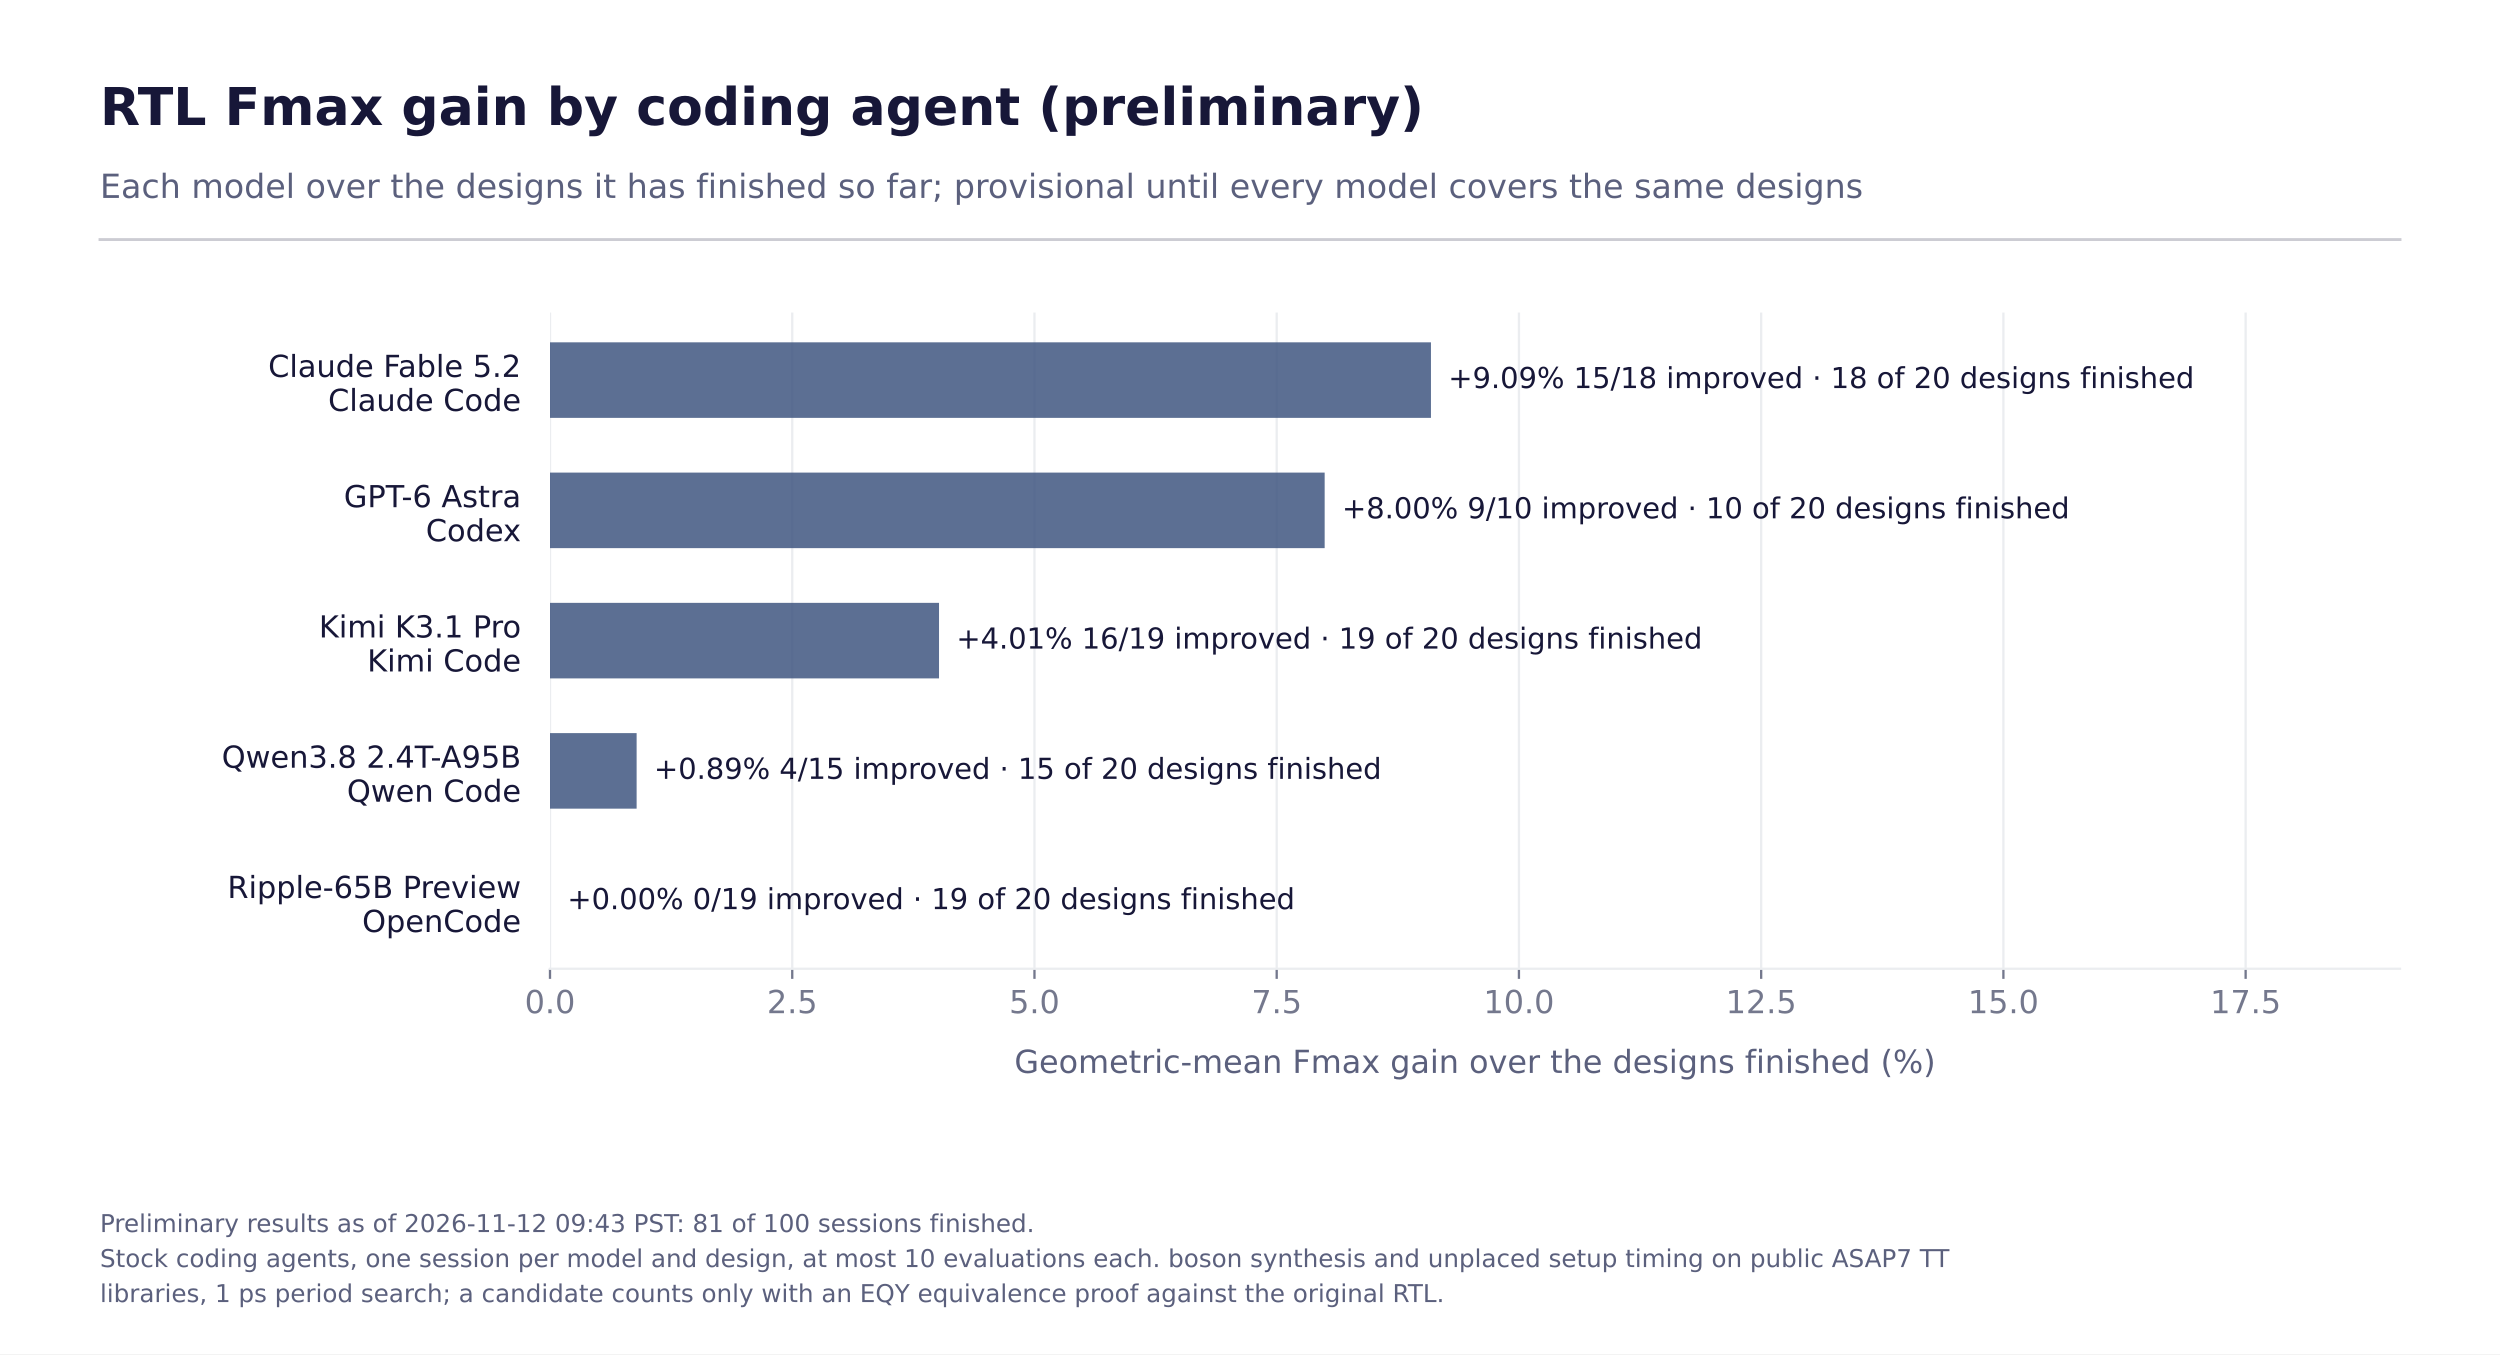
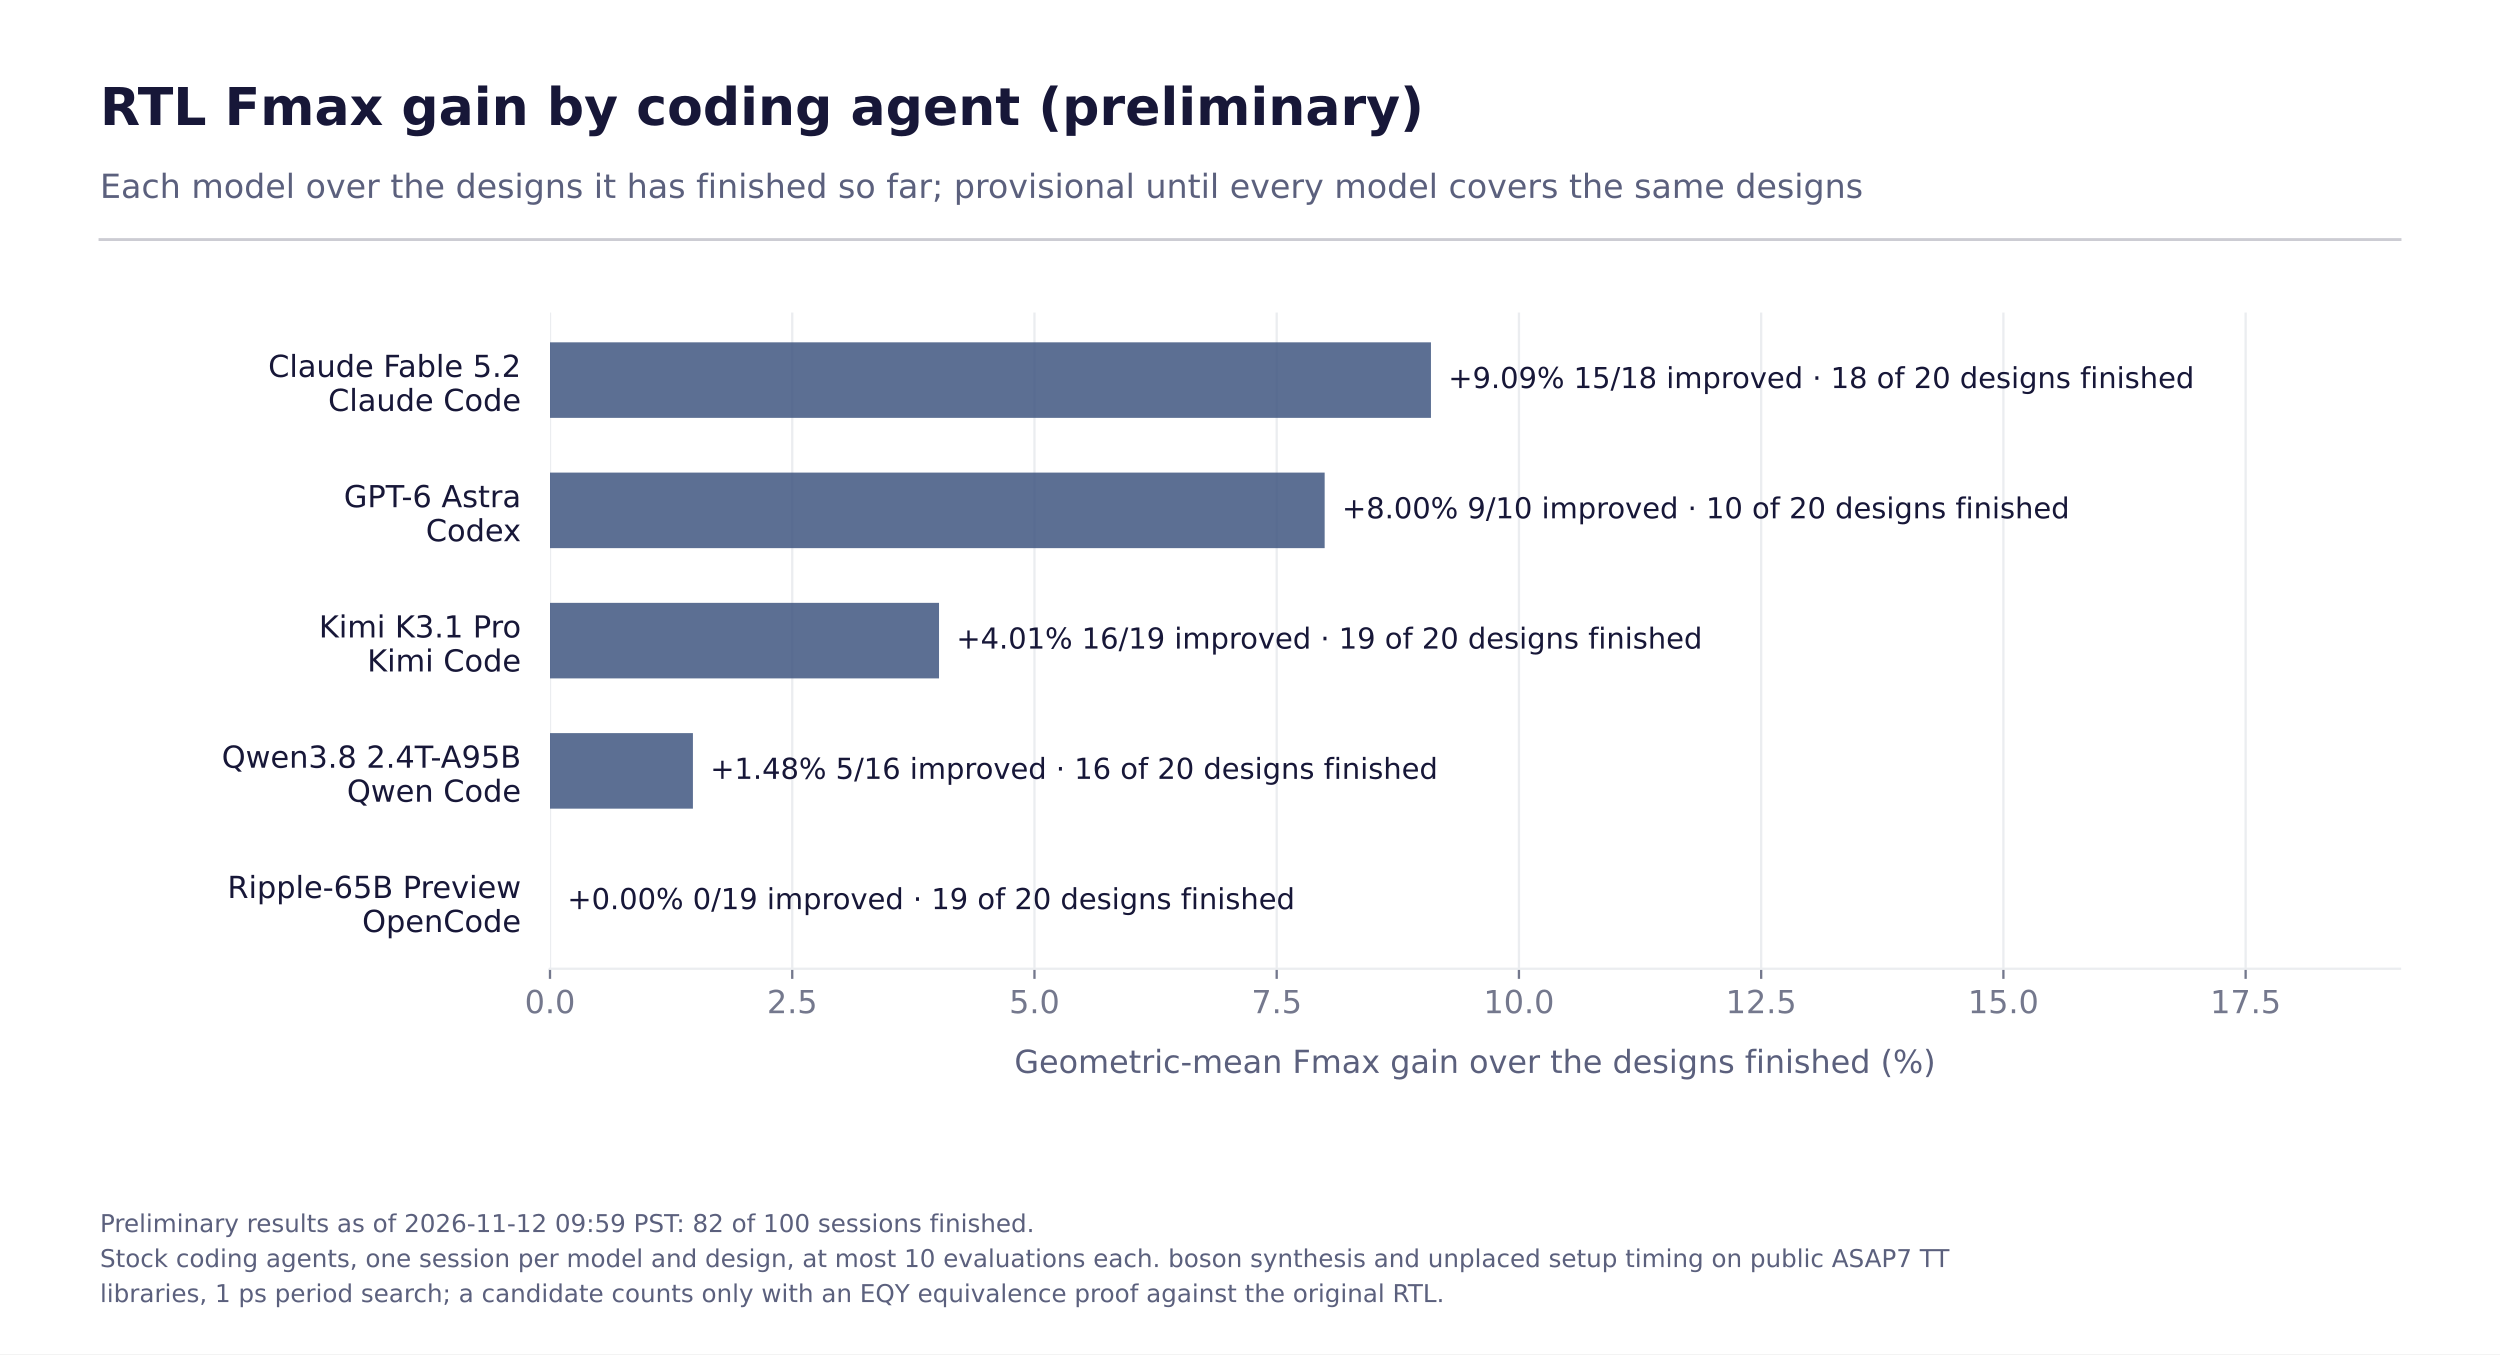
<svg xmlns="http://www.w3.org/2000/svg" xmlns:xlink="http://www.w3.org/1999/xlink" width="864pt" height="468pt" viewBox="0 0 864 468" version="1.1">
  <defs>
    <style type="text/css">*{stroke-linejoin: round; stroke-linecap: butt}</style>
  </defs>
  <g id="figure_1">
    <g id="patch_1">
      <path d="M 0 468  L 864 468  L 864 0  L 0 0  z " style="fill: #ffffff" />
    </g>
    <g id="axes_1">
      <g id="patch_2">
        <path d="M 190.08 334.8  L 829.44 334.8  L 829.44 108  L 190.08 108  z " style="fill: #ffffff" />
      </g>
      <g id="matplotlib.axis_1">
        <g id="xtick_1">
          <g id="line2d_1">
            <path d="M 190.08 334.8  L 190.08 108  " clip-path="url(#pcce7576f7a)" style="fill: none; stroke: #ebedf0; stroke-width: 0.8; stroke-linecap: square" />
          </g>
          <g id="line2d_2">
            <defs>
              <path id="m93d353a957" d="M 0 0  L 0 3.5  " style="stroke: #74788d; stroke-width: 0.8" />
            </defs>
            <g>
              <use xlink:href="#m93d353a957" x="190.08" y="334.8" style="fill: #74788d; stroke: #74788d; stroke-width: 0.8" />
            </g>
          </g>
          <g id="text_1">
            <text style="fill: #74788d; font: 11px 'DejaVu Sans'; text-anchor: middle" x="190.08" y="350.158" transform="rotate(-0 190.08 350.1583)">0.0</text>
          </g>
        </g>
        <g id="xtick_2">
          <g id="line2d_3">
            <path d="M 273.796 334.8  L 273.796 108  " clip-path="url(#pcce7576f7a)" style="fill: none; stroke: #ebedf0; stroke-width: 0.8; stroke-linecap: square" />
          </g>
          <g id="line2d_4">
            <g>
              <use xlink:href="#m93d353a957" x="273.796" y="334.8" style="fill: #74788d; stroke: #74788d; stroke-width: 0.8" />
            </g>
          </g>
          <g id="text_2">
            <text style="fill: #74788d; font: 11px 'DejaVu Sans'; text-anchor: middle" x="273.796" y="350.158" transform="rotate(-0 273.7957 350.1583)">2.5</text>
          </g>
        </g>
        <g id="xtick_3">
          <g id="line2d_5">
            <path d="M 357.511 334.8  L 357.511 108  " clip-path="url(#pcce7576f7a)" style="fill: none; stroke: #ebedf0; stroke-width: 0.8; stroke-linecap: square" />
          </g>
          <g id="line2d_6">
            <g>
              <use xlink:href="#m93d353a957" x="357.511" y="334.8" style="fill: #74788d; stroke: #74788d; stroke-width: 0.8" />
            </g>
          </g>
          <g id="text_3">
            <text style="fill: #74788d; font: 11px 'DejaVu Sans'; text-anchor: middle" x="357.511" y="350.158" transform="rotate(-0 357.5113 350.1583)">5.0</text>
          </g>
        </g>
        <g id="xtick_4">
          <g id="line2d_7">
            <path d="M 441.227 334.8  L 441.227 108  " clip-path="url(#pcce7576f7a)" style="fill: none; stroke: #ebedf0; stroke-width: 0.8; stroke-linecap: square" />
          </g>
          <g id="line2d_8">
            <g>
              <use xlink:href="#m93d353a957" x="441.227" y="334.8" style="fill: #74788d; stroke: #74788d; stroke-width: 0.8" />
            </g>
          </g>
          <g id="text_4">
            <text style="fill: #74788d; font: 11px 'DejaVu Sans'; text-anchor: middle" x="441.227" y="350.158" transform="rotate(-0 441.227 350.1583)">7.5</text>
          </g>
        </g>
        <g id="xtick_5">
          <g id="line2d_9">
            <path d="M 524.943 334.8  L 524.943 108  " clip-path="url(#pcce7576f7a)" style="fill: none; stroke: #ebedf0; stroke-width: 0.8; stroke-linecap: square" />
          </g>
          <g id="line2d_10">
            <g>
              <use xlink:href="#m93d353a957" x="524.943" y="334.8" style="fill: #74788d; stroke: #74788d; stroke-width: 0.8" />
            </g>
          </g>
          <g id="text_5">
            <text style="fill: #74788d; font: 11px 'DejaVu Sans'; text-anchor: middle" x="524.943" y="350.158" transform="rotate(-0 524.9427 350.1583)">10.0</text>
          </g>
        </g>
        <g id="xtick_6">
          <g id="line2d_11">
            <path d="M 608.658 334.8  L 608.658 108  " clip-path="url(#pcce7576f7a)" style="fill: none; stroke: #ebedf0; stroke-width: 0.8; stroke-linecap: square" />
          </g>
          <g id="line2d_12">
            <g>
              <use xlink:href="#m93d353a957" x="608.658" y="334.8" style="fill: #74788d; stroke: #74788d; stroke-width: 0.8" />
            </g>
          </g>
          <g id="text_6">
            <text style="fill: #74788d; font: 11px 'DejaVu Sans'; text-anchor: middle" x="608.658" y="350.158" transform="rotate(-0 608.6583 350.1583)">12.5</text>
          </g>
        </g>
        <g id="xtick_7">
          <g id="line2d_13">
            <path d="M 692.374 334.8  L 692.374 108  " clip-path="url(#pcce7576f7a)" style="fill: none; stroke: #ebedf0; stroke-width: 0.8; stroke-linecap: square" />
          </g>
          <g id="line2d_14">
            <g>
              <use xlink:href="#m93d353a957" x="692.374" y="334.8" style="fill: #74788d; stroke: #74788d; stroke-width: 0.8" />
            </g>
          </g>
          <g id="text_7">
            <text style="fill: #74788d; font: 11px 'DejaVu Sans'; text-anchor: middle" x="692.374" y="350.158" transform="rotate(-0 692.374 350.1583)">15.0</text>
          </g>
        </g>
        <g id="xtick_8">
          <g id="line2d_15">
            <path d="M 776.09 334.8  L 776.09 108  " clip-path="url(#pcce7576f7a)" style="fill: none; stroke: #ebedf0; stroke-width: 0.8; stroke-linecap: square" />
          </g>
          <g id="line2d_16">
            <g>
              <use xlink:href="#m93d353a957" x="776.09" y="334.8" style="fill: #74788d; stroke: #74788d; stroke-width: 0.8" />
            </g>
          </g>
          <g id="text_8">
            <text style="fill: #74788d; font: 11px 'DejaVu Sans'; text-anchor: middle" x="776.09" y="350.158" transform="rotate(-0 776.0897 350.1583)">17.5</text>
          </g>
        </g>
        <g id="text_9">
          <text style="fill: #5b607d; font: 11px 'DejaVu Sans'; text-anchor: middle" x="509.76" y="370.804" transform="rotate(-0 509.76 370.8042)">Geometric-mean Fmax gain over the designs finished (%)</text>
        </g>
      </g>
      <g id="matplotlib.axis_2">
        <g id="ytick_1">
          <g id="line2d_17" />
          <g id="text_10">
            <text style="fill: #171738; font: 10.5px 'DejaVu Sans'" transform="translate(92.68391 130.2724)">Claude Fable 5.2</text>
            <text style="fill: #171738; font: 10.5px 'DejaVu Sans'" transform="translate(113.3952 142.0301)">Claude Code</text>
          </g>
        </g>
        <g id="ytick_2">
          <g id="line2d_18" />
          <g id="text_11">
            <text style="fill: #171738; font: 10.5px 'DejaVu Sans'" transform="translate(118.8322 175.2903)">GPT-6 Astra</text>
            <text style="fill: #171738; font: 10.5px 'DejaVu Sans'" transform="translate(147.1658 187.048)">Codex</text>
          </g>
        </g>
        <g id="ytick_3">
          <g id="line2d_19" />
          <g id="text_12">
            <text style="fill: #171738; font: 10.5px 'DejaVu Sans'" transform="translate(110.2222 220.3082)">Kimi K3.1 Pro</text>
            <text style="fill: #171738; font: 10.5px 'DejaVu Sans'" transform="translate(126.9123 232.0659)">Kimi Code</text>
          </g>
        </g>
        <g id="ytick_4">
          <g id="line2d_20" />
          <g id="text_13">
            <text style="fill: #171738; font: 10.5px 'DejaVu Sans'" transform="translate(76.62383 265.326)">Qwen3.8 2.4T-A95B</text>
            <text style="fill: #171738; font: 10.5px 'DejaVu Sans'" transform="translate(119.892 277.0837)">Qwen Code</text>
          </g>
        </g>
        <g id="ytick_5">
          <g id="line2d_21" />
          <g id="text_14">
            <text style="fill: #171738; font: 10.5px 'DejaVu Sans'" transform="translate(78.59914 310.3439)">Ripple-65B Preview</text>
            <text style="fill: #171738; font: 10.5px 'DejaVu Sans'" transform="translate(125.1502 322.1016)">OpenCode</text>
          </g>
        </g>
      </g>
      <g id="patch_3">
        <path d="M 190.08 118.309  L 494.537 118.309  L 494.537 144.419  L 190.08 144.419  z " clip-path="url(#pcce7576f7a)" style="fill: #3f5680; opacity: 0.85" />
      </g>
      <g id="patch_4">
        <path d="M 190.08 163.327  L 457.803 163.327  L 457.803 189.437  L 190.08 189.437  z " clip-path="url(#pcce7576f7a)" style="fill: #3f5680; opacity: 0.85" />
      </g>
      <g id="patch_5">
        <path d="M 190.08 208.345  L 324.527 208.345  L 324.527 234.455  L 190.08 234.455  z " clip-path="url(#pcce7576f7a)" style="fill: #3f5680; opacity: 0.85" />
      </g>
      <g id="patch_6">
-         <path d="M 190.08 253.363  L 220.017 253.363  L 220.017 279.473  L 190.08 279.473  z " clip-path="url(#pcce7576f7a)" style="fill: #3f5680; opacity: 0.85" />
+         <path d="M 190.08 253.363  L 239.472 253.363  L 239.472 279.473  L 190.08 279.473  z " clip-path="url(#pcce7576f7a)" style="fill: #3f5680; opacity: 0.85" />
      </g>
      <g id="patch_7">
        <path d="M 190.08 298.381  L 190.08 298.381  L 190.08 324.491  L 190.08 324.491  z " clip-path="url(#pcce7576f7a)" style="fill: #3f5680; opacity: 0.85" />
      </g>
      <g id="patch_8">
        <path d="M 190.08 334.8  L 829.44 334.8  " style="fill: none; stroke: #ebedf0; stroke-width: 0.8; stroke-linejoin: miter; stroke-linecap: square" />
      </g>
      <g id="text_15">
        <text style="fill: #171738; font: 10px 'DejaVu Sans'; text-anchor: start" x="500.537" y="134.124" transform="rotate(-0 500.5371 134.1236)">+9.09%   15/18 improved · 18 of 20 designs finished</text>
      </g>
      <g id="text_16">
        <text style="fill: #171738; font: 10px 'DejaVu Sans'; text-anchor: start" x="463.803" y="179.142" transform="rotate(-0 463.8027 179.1415)">+8.00%   9/10 improved · 10 of 20 designs finished</text>
      </g>
      <g id="text_17">
        <text style="fill: #171738; font: 10px 'DejaVu Sans'; text-anchor: start" x="330.527" y="224.159" transform="rotate(-0 330.5274 224.1594)">+4.01%   16/19 improved · 19 of 20 designs finished</text>
      </g>
      <g id="text_18">
-         <text style="fill: #171738; font: 10px 'DejaVu Sans'; text-anchor: start" x="226.017" y="269.177" transform="rotate(-0 226.0167 269.1772)">+0.89%   4/15 improved · 15 of 20 designs finished</text>
+         <text style="fill: #171738; font: 10px 'DejaVu Sans'; text-anchor: start" x="245.472" y="269.177" transform="rotate(-0 245.4722 269.1772)">+1.48%   5/16 improved · 16 of 20 designs finished</text>
      </g>
      <g id="text_19">
        <text style="fill: #171738; font: 10px 'DejaVu Sans'; text-anchor: start" x="196.08" y="314.195" transform="rotate(-0 196.08 314.1951)">+0.00%   0/19 improved · 19 of 20 designs finished</text>
      </g>
    </g>
    <g id="line2d_22">
      <path d="M 34.56 82.8  L 829.44 82.8  " style="fill: none; stroke: #171738; stroke-opacity: 0.22; stroke-linecap: square" />
    </g>
    <g id="text_20">
      <text style="fill: #171738; font: 700 18px 'DejaVu Sans'; text-anchor: start" x="34.56" y="43.2" transform="rotate(-0 34.56 43.2)">RTL Fmax gain by coding agent (preliminary)</text>
    </g>
    <g id="text_21">
      <text style="fill: #5b607d; font: 11.5px 'DejaVu Sans'; text-anchor: start" x="34.56" y="68.4" transform="rotate(-0 34.56 68.4)">Each model over the designs it has finished so far; provisional until every model covers the same designs</text>
    </g>
    <g id="text_22">
-       <text style="fill: #5b607d; font: 8.5px 'DejaVu Sans'" transform="translate(34.56 425.7968)">Preliminary results as of 2026-11-12 09:43 PST: 81 of 100 sessions finished.</text>
+       <text style="fill: #5b607d; font: 8.5px 'DejaVu Sans'" transform="translate(34.56 425.7968)">Preliminary results as of 2026-11-12 09:59 PST: 82 of 100 sessions finished.</text>
      <text style="fill: #5b607d; font: 8.5px 'DejaVu Sans'" transform="translate(34.56 437.8984)">Stock coding agents, one session per model and design, at most 10 evaluations each. boson synthesis and unplaced setup timing on public ASAP7 TT</text>
      <text style="fill: #5b607d; font: 8.5px 'DejaVu Sans'" transform="translate(34.56 450)">libraries, 1 ps period search; a candidate counts only with an EQY equivalence proof against the original RTL.</text>
    </g>
  </g>
  <defs>
    <clipPath id="pcce7576f7a">
      <rect x="190.08" y="108" width="639.36" height="226.8" />
    </clipPath>
  </defs>
</svg>
